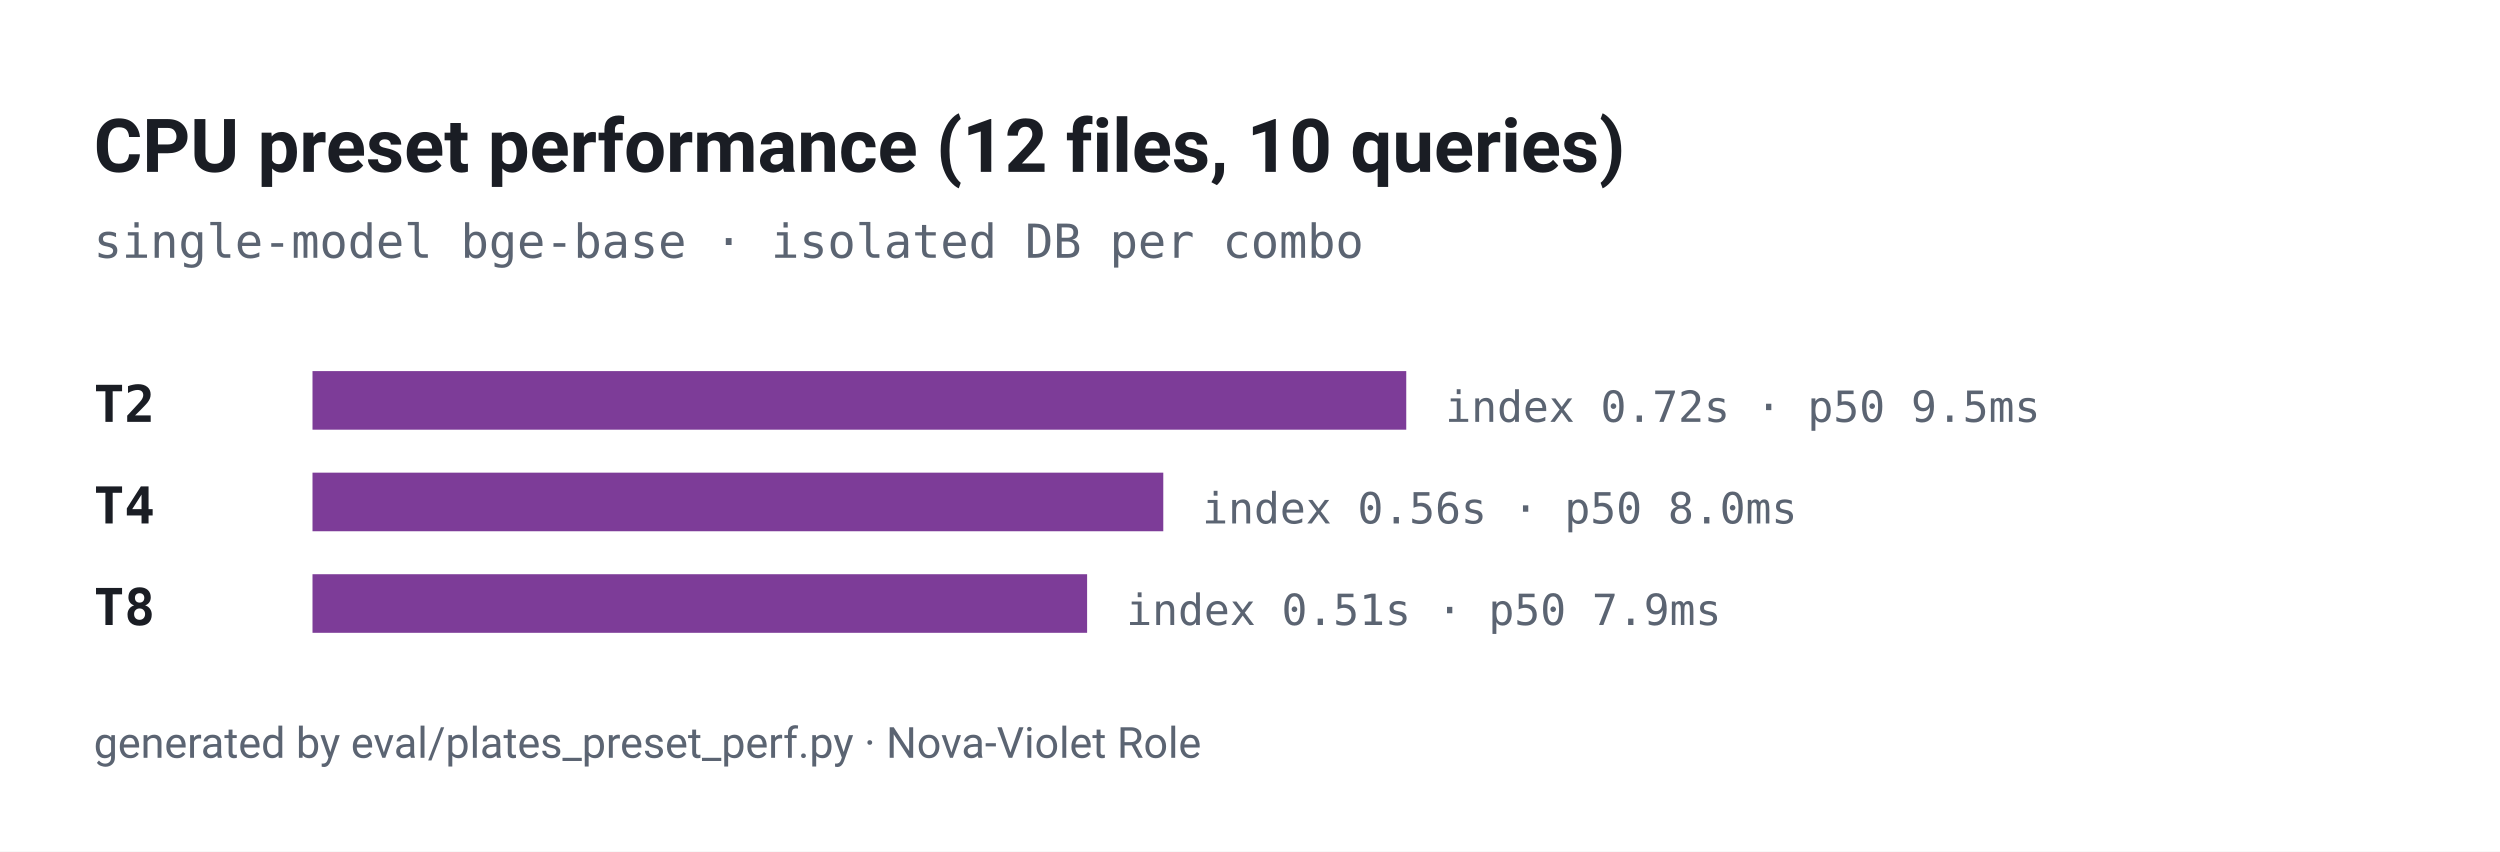
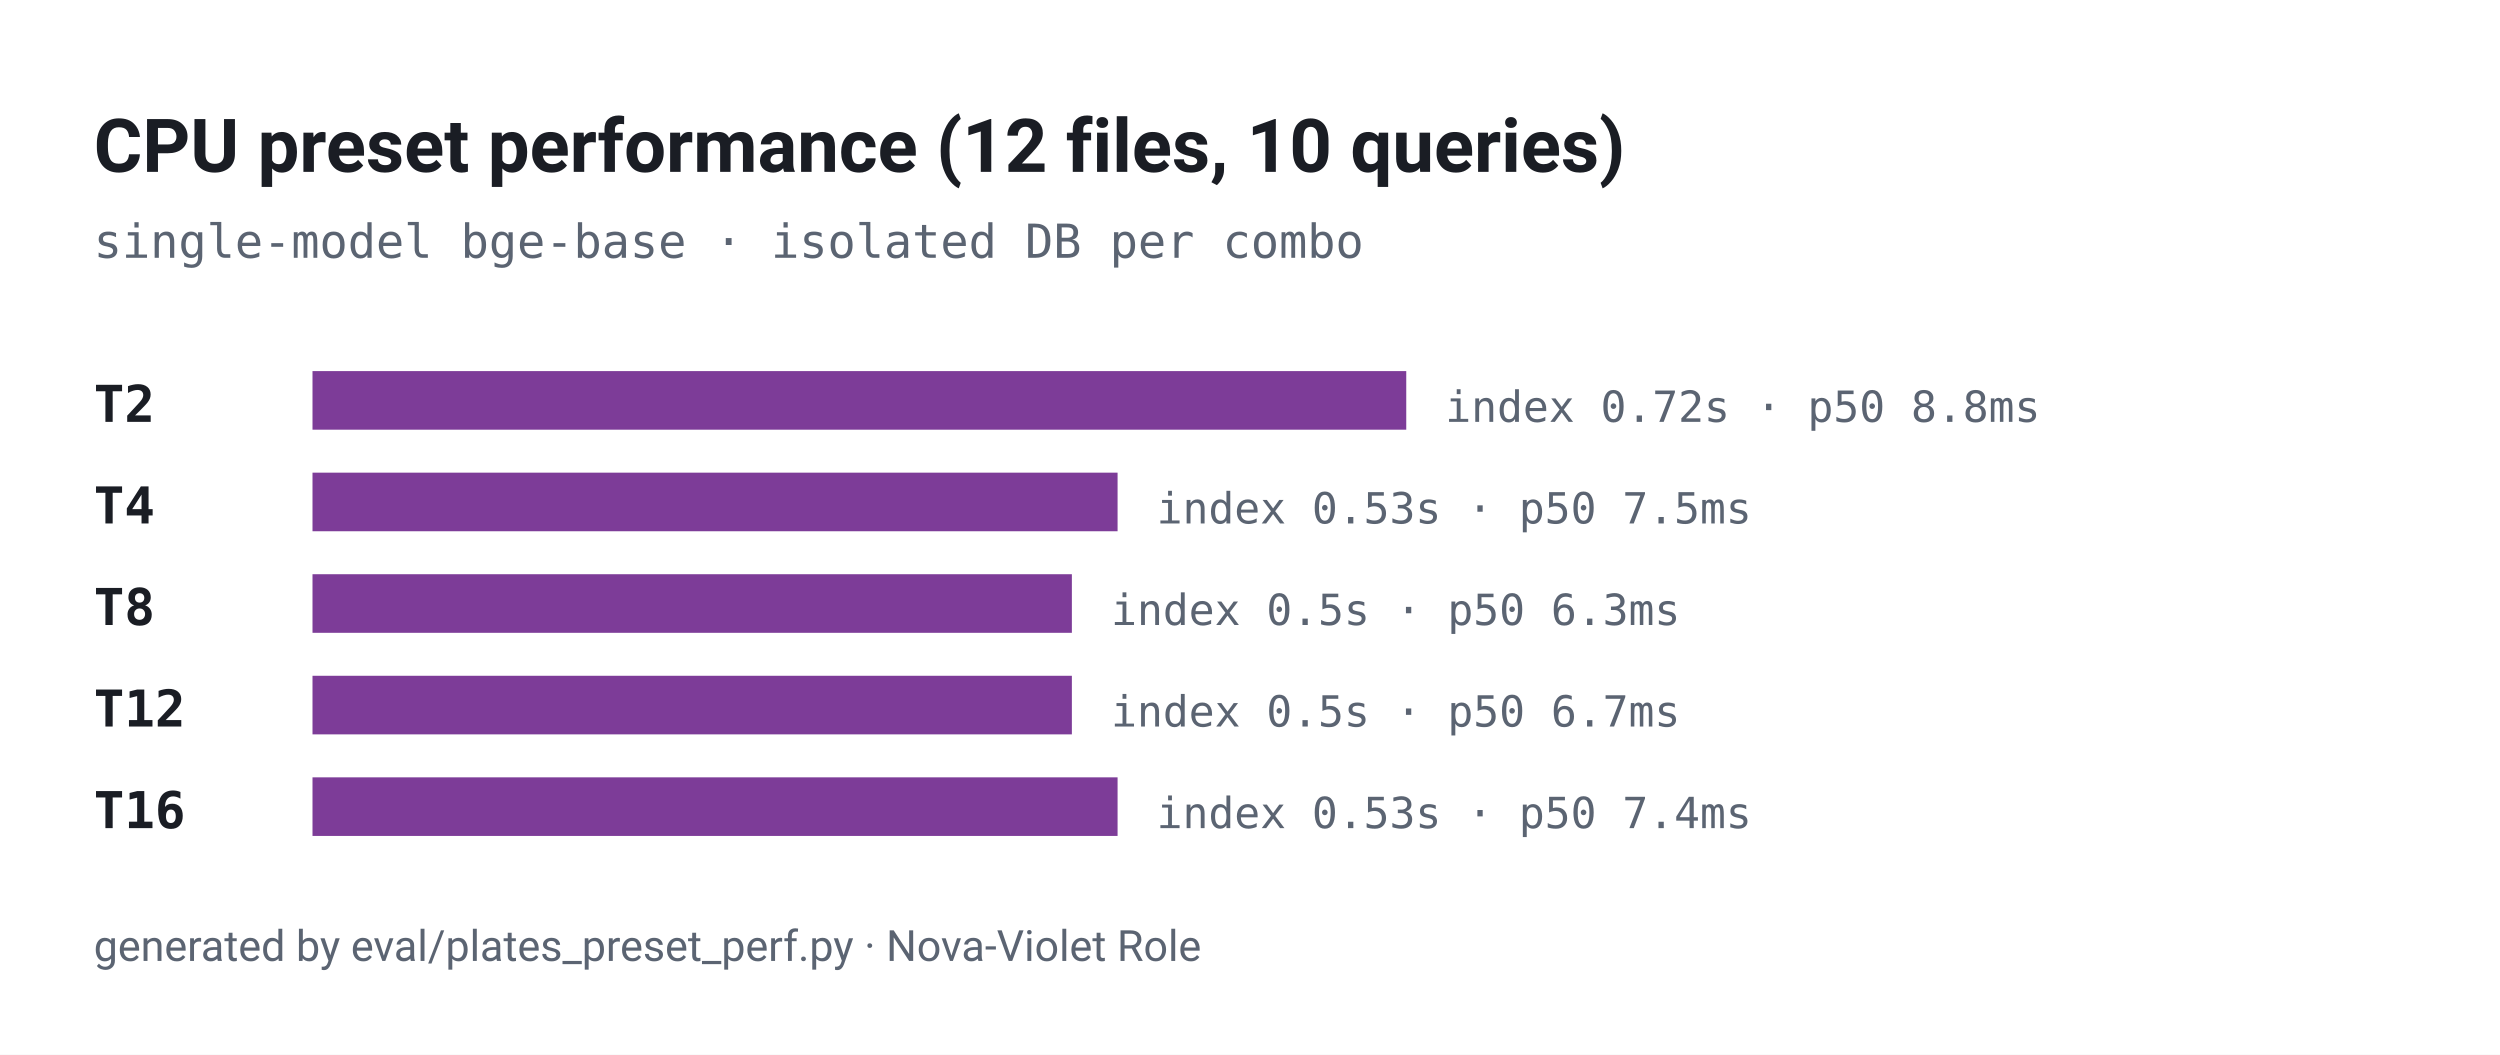
- <svg xmlns="http://www.w3.org/2000/svg" width="640" height="218" viewBox="0 0 640 218" font-family="-apple-system,BlinkMacSystemFont,Segoe UI,Roboto,Helvetica,Arial,sans-serif">
-   <rect width="640" height="218" fill="#ffffff" />
+ <svg xmlns="http://www.w3.org/2000/svg" width="640" height="270" viewBox="0 0 640 270" font-family="-apple-system,BlinkMacSystemFont,Segoe UI,Roboto,Helvetica,Arial,sans-serif">
+   <rect width="640" height="270" fill="#ffffff" />
  <text x="24" y="44" font-family="-apple-system,BlinkMacSystemFont,Segoe UI,Roboto,Helvetica,Arial,sans-serif" font-size="19" fill="#1a1d24" font-weight="bold">CPU preset performance (12 files, 10 queries)</text>
  <text x="24" y="66" font-family="ui-monospace,SFMono-Regular,Menlo,Consolas,monospace" font-size="12" fill="#5b6472">single-model bge-base · isolated DB per combo</text>
  <text x="24" y="108" font-family="ui-monospace,SFMono-Regular,Menlo,Consolas,monospace" font-size="13" fill="#1a1d24" font-weight="bold">T2</text>
  <rect x="80" y="95" width="280.0" height="15" fill="#7d3c98" />
-   <text x="370.0" y="108" font-family="ui-monospace,SFMono-Regular,Menlo,Consolas,monospace" font-size="11" fill="#5b6472">index 0.72s · p50 9.5ms</text>
+   <text x="370.0" y="108" font-family="ui-monospace,SFMono-Regular,Menlo,Consolas,monospace" font-size="11" fill="#5b6472">index 0.72s · p50 8.8ms</text>
  <text x="24" y="134" font-family="ui-monospace,SFMono-Regular,Menlo,Consolas,monospace" font-size="13" fill="#1a1d24" font-weight="bold">T4</text>
-   <rect x="80" y="121" width="217.8" height="15" fill="#7d3c98" />
-   <text x="307.778" y="134" font-family="ui-monospace,SFMono-Regular,Menlo,Consolas,monospace" font-size="11" fill="#5b6472">index 0.56s · p50 8.0ms</text>
+   <rect x="80" y="121" width="206.1" height="15" fill="#7d3c98" />
+   <text x="296.111" y="134" font-family="ui-monospace,SFMono-Regular,Menlo,Consolas,monospace" font-size="11" fill="#5b6472">index 0.53s · p50 7.5ms</text>
  <text x="24" y="160" font-family="ui-monospace,SFMono-Regular,Menlo,Consolas,monospace" font-size="13" fill="#1a1d24" font-weight="bold">T8</text>
-   <rect x="80" y="147" width="198.3" height="15" fill="#7d3c98" />
-   <text x="288.333" y="160" font-family="ui-monospace,SFMono-Regular,Menlo,Consolas,monospace" font-size="11" fill="#5b6472">index 0.51s · p50 7.9ms</text>
-   <text x="24" y="194" font-family="-apple-system,BlinkMacSystemFont,Segoe UI,Roboto,Helvetica,Arial,sans-serif" font-size="11" fill="#5b6472">generated by eval/plates_preset_perf.py · Nova-Violet Role</text>
+   <rect x="80" y="147" width="194.4" height="15" fill="#7d3c98" />
+   <text x="284.444" y="160" font-family="ui-monospace,SFMono-Regular,Menlo,Consolas,monospace" font-size="11" fill="#5b6472">index 0.5s · p50 6.3ms</text>
+   <text x="24" y="186" font-family="ui-monospace,SFMono-Regular,Menlo,Consolas,monospace" font-size="13" fill="#1a1d24" font-weight="bold">T12</text>
+   <rect x="80" y="173" width="194.4" height="15" fill="#7d3c98" />
+   <text x="284.444" y="186" font-family="ui-monospace,SFMono-Regular,Menlo,Consolas,monospace" font-size="11" fill="#5b6472">index 0.5s · p50 6.7ms</text>
+   <text x="24" y="212" font-family="ui-monospace,SFMono-Regular,Menlo,Consolas,monospace" font-size="13" fill="#1a1d24" font-weight="bold">T16</text>
+   <rect x="80" y="199" width="206.1" height="15" fill="#7d3c98" />
+   <text x="296.111" y="212" font-family="ui-monospace,SFMono-Regular,Menlo,Consolas,monospace" font-size="11" fill="#5b6472">index 0.53s · p50 7.4ms</text>
+   <text x="24" y="246" font-family="-apple-system,BlinkMacSystemFont,Segoe UI,Roboto,Helvetica,Arial,sans-serif" font-size="11" fill="#5b6472">generated by eval/plates_preset_perf.py · Nova-Violet Role</text>
</svg>
